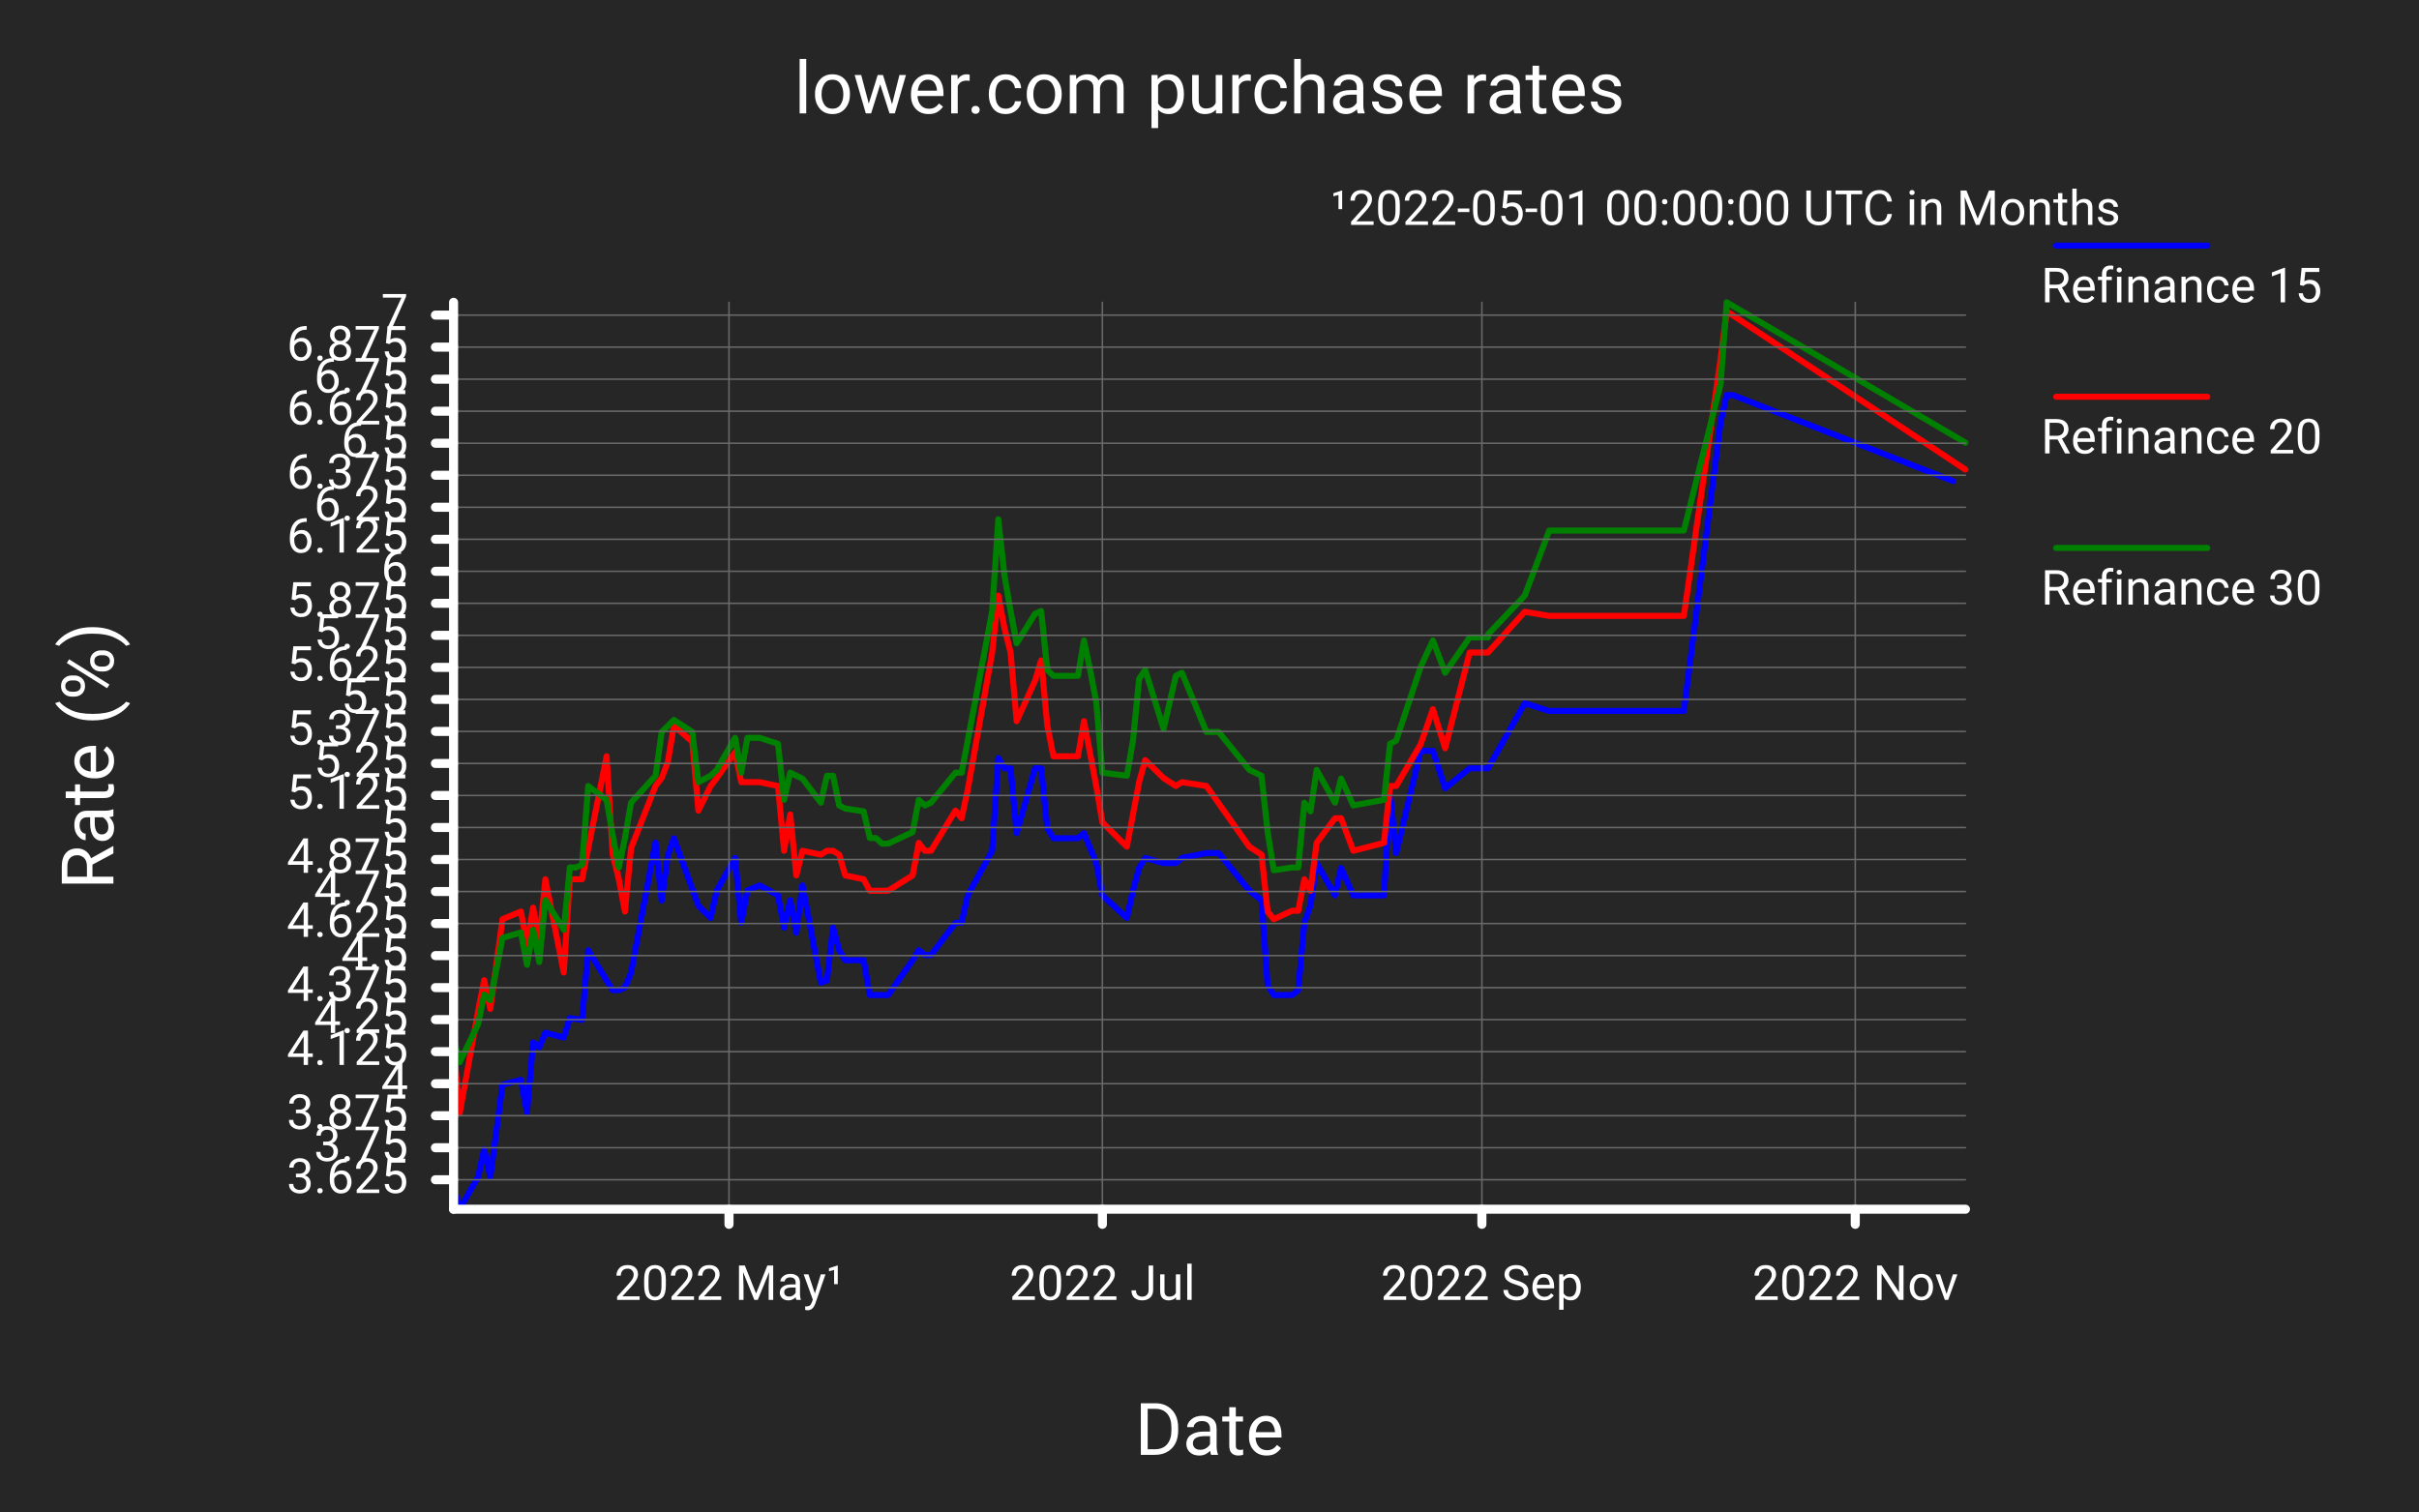
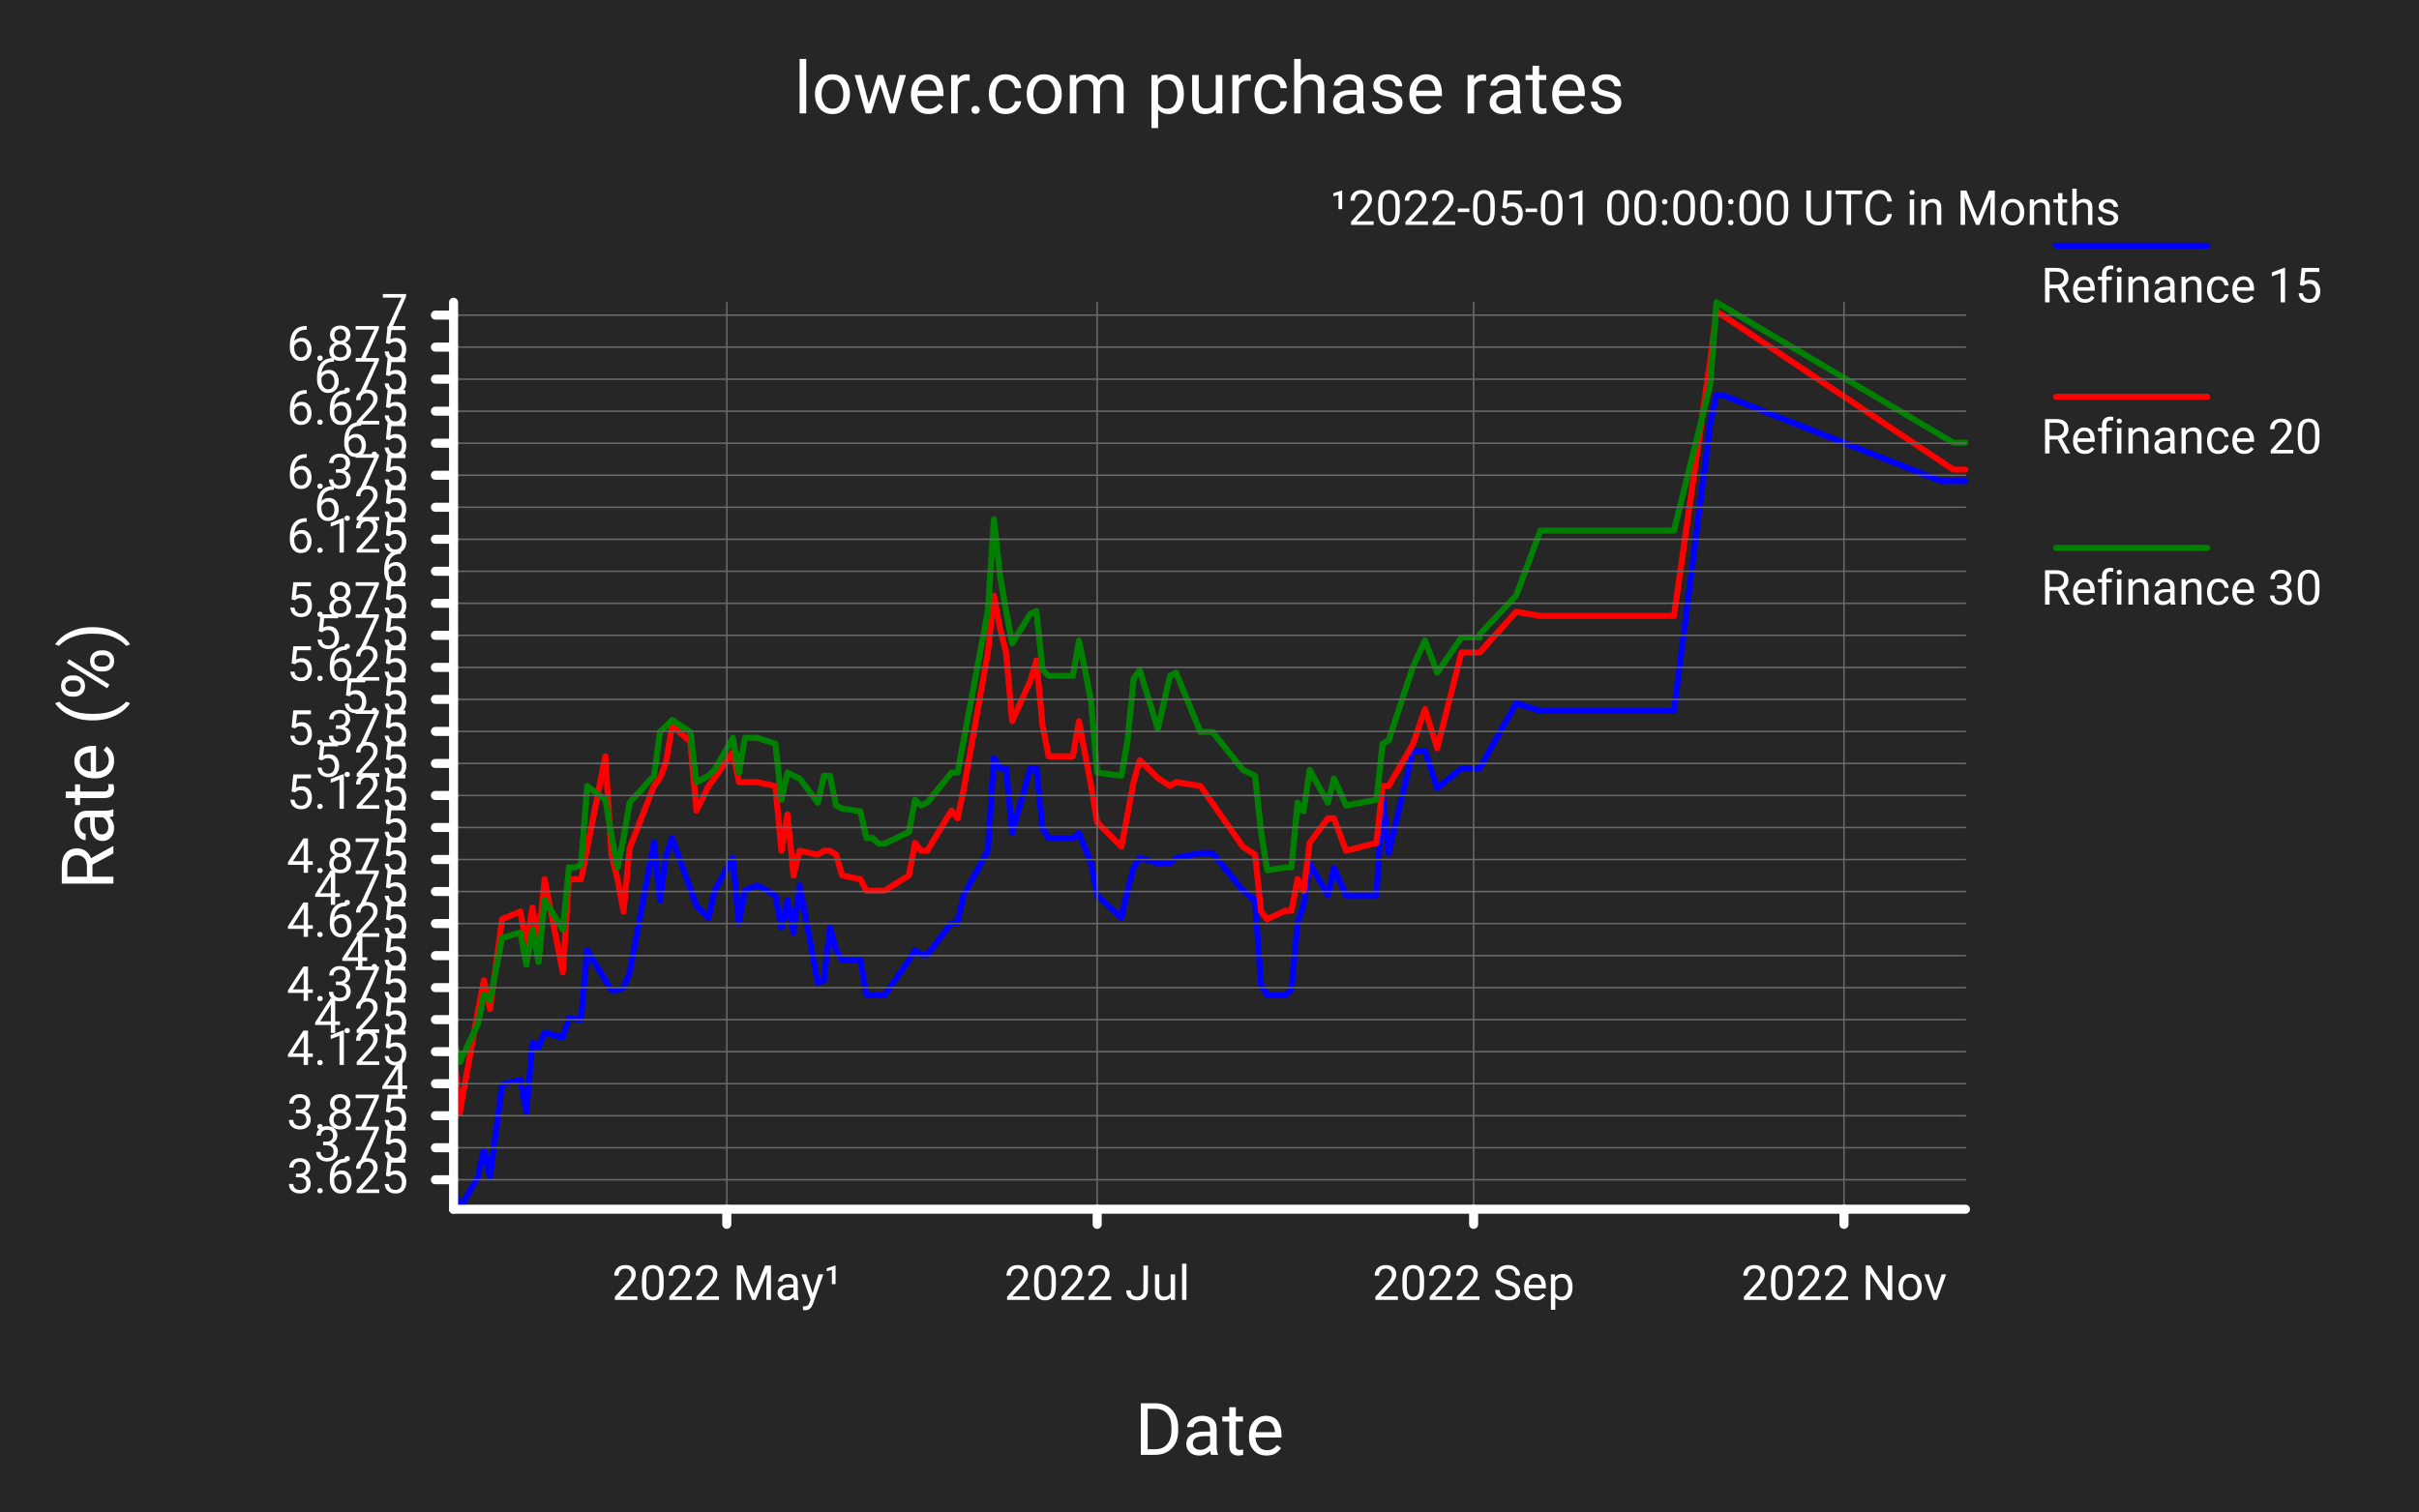
<svg xmlns="http://www.w3.org/2000/svg" class="poloto" width="800" height="500" viewBox="0 0 800 500">
  <style>.poloto{stroke-linecap:round;stroke-linejoin:round;font-family:Roboto,sans-serif;font-size:16px;}.poloto_background{fill:#262626;}.poloto_scatter{stroke-width:7}.poloto_tick_line{stroke:dimgray;stroke-width:0.5}.poloto_line{stroke-width:2}.poloto_text{fill: white;}.poloto_axis_lines{stroke: white;stroke-width:3;fill:none;stroke-dasharray:none}.poloto_title{font-size:24px;dominant-baseline:start;text-anchor:middle;}.poloto_xname{font-size:24px;dominant-baseline:start;text-anchor:middle;}.poloto_yname{font-size:24px;dominant-baseline:start;text-anchor:middle;}.poloto0stroke{stroke:blue;}.poloto1stroke{stroke:red;}.poloto2stroke{stroke:green;}.poloto3stroke{stroke:gold;}.poloto4stroke{stroke:aqua;}.poloto5stroke{stroke:lime;}.poloto6stroke{stroke:orange;}.poloto7stroke{stroke:chocolate;}.poloto0fill{fill:blue;}.poloto1fill{fill:red;}.poloto2fill{fill:green;}.poloto3fill{fill:gold;}.poloto4fill{fill:aqua;}.poloto5fill{fill:lime;}.poloto6fill{fill:orange;}.poloto7fill{fill:chocolate;}</style>
  <circle r="1e5" class="poloto_background" />
  <text class="poloto_text poloto_legend_text" x="675" y="100">Refinance 15</text>
  <line class="poloto_line poloto_legend_icon poloto0stroke poloto0legend" stroke="black" x1="680" x2="730" y1="81.25" y2="81.25" />
-   <path class="poloto_line poloto0stroke" fill="none" stroke="black" d=" M 150.00 392.46 L 152.02 400.00 L 158.10 389.32 L 160.12 380.17 L 162.15 389.32 L 162.15 389.32 L 166.19 358.81 L 172.27 357.20 L 174.29 367.88 L 176.32 344.83 L 178.34 346.44 L 180.36 341.61 L 186.44 343.22 L 188.46 336.78 L 188.46 336.78 L 192.51 337.37 L 194.53 314.32 L 200.61 324.32 L 202.63 327.54 L 204.66 327.54 L 206.68 326.69 L 208.70 321.78 L 216.80 278.73 L 218.83 297.88 L 220.85 283.05 L 222.87 277.29 L 222.87 277.29 L 230.97 299.58 L 235.02 303.64 L 237.04 294.58 L 243.12 283.81 L 245.14 305.25 L 247.17 294.58 L 247.17 294.58 L 251.21 292.88 L 257.29 296.19 L 259.31 306.86 L 259.31 306.86 L 261.34 297.80 L 263.36 308.56 L 265.38 292.88 L 271.46 325.08 L 273.48 324.32 L 275.51 306.86 L 275.51 306.86 L 277.53 314.32 L 279.55 317.63 L 285.63 317.63 L 287.65 329.15 L 289.68 329.15 L 291.70 329.15 L 293.72 329.15 L 301.82 317.63 L 303.85 314.32 L 305.87 315.93 L 307.89 315.93 L 307.89 315.93 L 315.99 305.25 L 318.02 305.25 L 320.04 296.19 L 328.14 281.36 L 330.16 250.76 L 332.19 254.15 L 334.21 254.15 L 336.23 275.59 L 342.31 254.15 L 344.33 254.15 L 346.36 273.90 L 348.38 277.29 L 356.48 277.29 L 358.50 275.59 L 360.53 280.59 L 362.55 285.51 L 364.57 296.19 L 372.67 303.64 L 374.70 294.58 L 376.72 287.12 L 378.74 283.81 L 384.82 285.51 L 388.87 285.51 L 390.89 283.81 L 398.99 282.20 L 398.99 282.20 L 398.99 282.20 L 398.99 282.20 L 398.99 282.20 L 398.99 282.20 L 403.04 282.20 L 403.04 282.20 L 403.04 282.20 L 403.04 282.20 L 403.04 282.20 L 403.04 282.20 L 413.16 294.58 L 417.21 297.80 L 419.23 325.93 L 421.26 329.15 L 427.33 329.15 L 429.35 327.54 L 431.38 305.25 L 433.40 299.49 L 435.43 285.51 L 441.50 296.19 L 441.50 296.19 L 443.52 287.12 L 447.57 296.19 L 447.57 296.19 L 457.69 296.19 L 459.72 262.46 L 461.74 282.20 L 469.84 248.39 L 473.89 248.39 L 473.89 248.39 L 477.94 260.76 L 486.03 254.15 L 486.03 254.15 L 486.03 254.15 L 486.03 254.15 L 486.03 254.15 L 486.03 254.15 L 486.03 254.15 L 486.03 254.15 L 486.03 254.15 L 492.11 254.15 L 504.25 232.63 L 512.35 235.17 L 512.35 235.17 L 518.42 235.17 L 526.52 235.17 L 528.54 235.17 L 528.54 235.17 L 528.54 235.17 L 528.54 235.17 L 528.54 235.17 L 554.86 235.17 L 556.88 235.17 L 569.03 139.75 L 571.05 130.68 L 573.08 130.68 L 645.95 159.15" />
+   <path class="poloto_line poloto0stroke" fill="none" stroke="black" d=" M 150.00 392.46 L 152.01 400.00 L 158.03 389.32 L 160.04 380.17 L 162.05 389.32 L 162.05 389.32 L 166.06 358.81 L 172.09 357.20 L 174.10 367.88 L 176.10 344.83 L 178.11 346.44 L 180.12 341.61 L 186.14 343.22 L 188.15 336.78 L 188.15 336.78 L 192.17 337.37 L 194.18 314.32 L 200.20 324.32 L 202.21 327.54 L 204.22 327.54 L 206.22 326.69 L 208.23 321.78 L 216.27 278.73 L 218.27 297.88 L 220.28 283.05 L 222.29 277.29 L 222.29 277.29 L 230.32 299.58 L 234.34 303.64 L 236.35 294.58 L 242.37 283.81 L 244.38 305.25 L 246.39 294.58 L 246.39 294.58 L 250.40 292.88 L 256.43 296.19 L 258.43 306.86 L 258.43 306.86 L 260.44 297.80 L 262.45 308.56 L 264.46 292.88 L 270.48 325.08 L 272.49 324.32 L 274.50 306.86 L 274.50 306.86 L 276.51 314.32 L 278.51 317.63 L 284.54 317.63 L 286.55 329.15 L 288.55 329.15 L 290.56 329.15 L 292.57 329.15 L 300.60 317.63 L 302.61 314.32 L 304.62 315.93 L 306.63 315.93 L 306.63 315.93 L 314.66 305.25 L 316.67 305.25 L 318.67 296.19 L 326.71 281.36 L 328.71 250.76 L 330.72 254.15 L 332.73 254.15 L 334.74 275.59 L 340.76 254.15 L 342.77 254.15 L 344.78 273.90 L 346.79 277.29 L 354.82 277.29 L 356.83 275.59 L 358.84 280.59 L 360.84 285.51 L 362.85 296.19 L 370.88 303.64 L 372.89 294.58 L 374.90 287.12 L 376.91 283.81 L 382.93 285.51 L 386.95 285.51 L 388.96 283.81 L 396.99 282.20 L 396.99 282.20 L 396.99 282.20 L 396.99 282.20 L 396.99 282.20 L 396.99 282.20 L 401.00 282.20 L 401.00 282.20 L 401.00 282.20 L 401.00 282.20 L 401.00 282.20 L 401.00 282.20 L 411.04 294.58 L 415.06 297.80 L 417.07 325.93 L 419.08 329.15 L 425.10 329.15 L 427.11 327.54 L 429.12 305.25 L 431.12 299.49 L 433.13 285.51 L 439.16 296.19 L 439.16 296.19 L 441.16 287.12 L 445.18 296.19 L 445.18 296.19 L 455.22 296.19 L 457.23 262.46 L 459.24 282.20 L 467.27 248.39 L 471.29 248.39 L 471.29 248.39 L 475.30 260.76 L 483.33 254.15 L 483.33 254.15 L 483.33 254.15 L 483.33 254.15 L 483.33 254.15 L 483.33 254.15 L 483.33 254.15 L 483.33 254.15 L 483.33 254.15 L 489.36 254.15 L 501.41 232.63 L 509.44 235.17 L 509.44 235.17 L 515.46 235.17 L 523.49 235.17 L 525.50 235.17 L 525.50 235.17 L 525.50 235.17 L 525.50 235.17 L 525.50 235.17 L 551.61 235.17 L 553.61 235.17 L 565.66 139.75 L 567.67 130.68 L 569.68 130.68 L 641.97 159.15 L 650.00 159.15" />
  <text class="poloto_text poloto_legend_text" x="675" y="150">Refinance 20</text>
  <line class="poloto_line poloto_legend_icon poloto1stroke poloto1legend" stroke="black" x1="680" x2="730" y1="131.25" y2="131.25" />
-   <path class="poloto_line poloto1stroke" fill="none" stroke="black" d=" M 150.00 345.68 L 152.02 368.31 L 158.10 334.58 L 160.12 324.24 L 162.15 333.73 L 162.15 333.73 L 166.19 304.07 L 172.27 301.53 L 174.29 312.29 L 176.32 300.25 L 178.34 311.02 L 180.36 290.85 L 186.44 321.69 L 188.46 290.85 L 188.46 290.85 L 192.51 290.85 L 192.51 290.85 L 200.61 250.17 L 202.63 282.71 L 204.66 290.85 L 206.68 301.53 L 208.70 280.59 L 216.80 260.00 L 218.83 257.37 L 220.85 252.12 L 222.87 240.08 L 228.95 245.34 L 230.97 268.14 L 235.02 260.00 L 237.04 257.37 L 243.12 248.81 L 245.14 258.73 L 247.17 258.73 L 247.17 258.73 L 251.21 258.73 L 257.29 260.00 L 259.31 281.44 L 259.31 281.44 L 261.34 269.41 L 263.36 289.58 L 265.38 281.44 L 271.46 282.71 L 273.48 281.44 L 275.51 281.44 L 275.51 281.44 L 277.53 282.71 L 279.55 289.58 L 285.63 290.85 L 287.65 294.66 L 289.68 294.66 L 291.70 294.66 L 293.72 294.66 L 301.82 289.58 L 303.85 278.81 L 305.87 281.44 L 307.89 281.44 L 307.89 281.44 L 315.99 268.14 L 318.02 270.68 L 320.04 261.27 L 328.14 215.85 L 330.16 197.03 L 332.19 207.80 L 334.21 215.85 L 336.23 238.56 L 342.31 225.17 L 344.33 218.47 L 346.36 239.92 L 348.38 250.17 L 356.48 250.17 L 358.50 238.56 L 360.53 249.32 L 362.55 260.00 L 364.57 272.03 L 372.67 280.08 L 374.70 269.41 L 376.72 258.73 L 378.74 251.44 L 384.82 257.37 L 388.87 260.00 L 390.89 258.73 L 398.99 260.00 L 398.99 260.00 L 398.99 260.00 L 398.99 260.00 L 398.99 260.00 L 398.99 260.00 L 398.99 260.00 L 398.99 260.00 L 398.99 260.00 L 398.99 260.00 L 398.99 260.00 L 398.99 260.00 L 413.16 280.08 L 417.21 282.71 L 419.23 301.53 L 421.26 304.07 L 427.33 301.27 L 429.35 301.27 L 431.38 290.85 L 433.40 294.66 L 435.43 278.81 L 441.50 270.68 L 441.50 270.68 L 443.52 270.68 L 447.57 281.44 L 447.57 281.44 L 457.69 278.81 L 459.72 260.00 L 461.74 260.00 L 469.84 246.19 L 473.89 234.58 L 473.89 234.58 L 477.94 247.54 L 486.03 215.85 L 486.03 215.85 L 486.03 215.85 L 486.03 215.85 L 486.03 215.85 L 486.03 215.85 L 486.03 215.85 L 486.03 215.85 L 486.03 215.85 L 492.11 215.85 L 504.25 202.37 L 512.35 203.73 L 516.40 203.73 L 518.42 203.73 L 518.42 203.73 L 528.54 203.73 L 530.57 203.73 L 530.57 203.73 L 530.57 203.73 L 530.57 203.73 L 554.86 203.73 L 556.88 203.73 L 569.03 118.81 L 571.05 102.97 L 571.05 102.97 L 650.00 155.34" />
+   <path class="poloto_line poloto1stroke" fill="none" stroke="black" d=" M 150.00 345.68 L 152.01 368.31 L 158.03 334.58 L 160.04 324.24 L 162.05 333.73 L 162.05 333.73 L 166.06 304.07 L 172.09 301.53 L 174.10 312.29 L 176.10 300.25 L 178.11 311.02 L 180.12 290.85 L 186.14 321.69 L 188.15 290.85 L 188.15 290.85 L 192.17 290.85 L 192.17 290.85 L 200.20 250.17 L 202.21 282.71 L 204.22 290.85 L 206.22 301.53 L 208.23 280.59 L 216.27 260.00 L 218.27 257.37 L 220.28 252.12 L 222.29 240.08 L 228.31 245.34 L 230.32 268.14 L 234.34 260.00 L 236.35 257.37 L 242.37 248.81 L 244.38 258.73 L 246.39 258.73 L 246.39 258.73 L 250.40 258.73 L 256.43 260.00 L 258.43 281.44 L 258.43 281.44 L 260.44 269.41 L 262.45 289.58 L 264.46 281.44 L 270.48 282.71 L 272.49 281.44 L 274.50 281.44 L 274.50 281.44 L 276.51 282.71 L 278.51 289.58 L 284.54 290.85 L 286.55 294.66 L 288.55 294.66 L 290.56 294.66 L 292.57 294.66 L 300.60 289.58 L 302.61 278.81 L 304.62 281.44 L 306.63 281.44 L 306.63 281.44 L 314.66 268.14 L 316.67 270.68 L 318.67 261.27 L 326.71 215.85 L 328.71 197.03 L 330.72 207.80 L 332.73 215.85 L 334.74 238.56 L 340.76 225.17 L 342.77 218.47 L 344.78 239.92 L 346.79 250.17 L 354.82 250.17 L 356.83 238.56 L 358.84 249.32 L 360.84 260.00 L 362.85 272.03 L 370.88 280.08 L 372.89 269.41 L 374.90 258.73 L 376.91 251.44 L 382.93 257.37 L 386.95 260.00 L 388.96 258.73 L 396.99 260.00 L 396.99 260.00 L 396.99 260.00 L 396.99 260.00 L 396.99 260.00 L 396.99 260.00 L 396.99 260.00 L 396.99 260.00 L 396.99 260.00 L 396.99 260.00 L 396.99 260.00 L 396.99 260.00 L 411.04 280.08 L 415.06 282.71 L 417.07 301.53 L 419.08 304.07 L 425.10 301.27 L 427.11 301.27 L 429.12 290.85 L 431.12 294.66 L 433.13 278.81 L 439.16 270.68 L 439.16 270.68 L 441.16 270.68 L 445.18 281.44 L 445.18 281.44 L 455.22 278.81 L 457.23 260.00 L 459.24 260.00 L 467.27 246.19 L 471.29 234.58 L 471.29 234.58 L 475.30 247.54 L 483.33 215.85 L 483.33 215.85 L 483.33 215.85 L 483.33 215.85 L 483.33 215.85 L 483.33 215.85 L 483.33 215.85 L 483.33 215.85 L 483.33 215.85 L 489.36 215.85 L 501.41 202.37 L 509.44 203.73 L 513.45 203.73 L 515.46 203.73 L 515.46 203.73 L 525.50 203.73 L 527.51 203.73 L 527.51 203.73 L 527.51 203.73 L 527.51 203.73 L 551.61 203.73 L 553.61 203.73 L 565.66 118.81 L 567.67 102.97 L 567.67 102.97 L 645.98 155.34 L 650.00 155.34" />
  <text class="poloto_text poloto_legend_text" x="675" y="200">Refinance 30</text>
  <line class="poloto_line poloto_legend_icon poloto2stroke poloto2legend" stroke="black" x1="680" x2="730" y1="181.25" y2="181.25" />
-   <path class="poloto_line poloto2stroke" fill="none" stroke="black" d=" M 150.00 343.31 L 152.02 351.36 L 158.10 338.81 L 160.12 328.98 L 162.15 330.85 L 162.15 330.85 L 166.19 310.25 L 172.27 308.47 L 174.29 319.15 L 176.32 307.54 L 178.34 318.22 L 180.36 297.71 L 186.44 307.54 L 188.46 286.95 L 190.49 286.95 L 192.51 286.02 L 194.53 260.00 L 200.61 264.58 L 202.63 276.27 L 204.66 286.95 L 206.68 277.20 L 208.70 265.51 L 216.80 256.61 L 218.83 242.12 L 220.85 240.17 L 222.87 238.14 L 228.95 242.12 L 230.97 258.73 L 235.02 256.61 L 237.04 254.66 L 243.12 244.07 L 245.14 255.59 L 247.17 244.07 L 247.17 244.07 L 251.21 244.07 L 257.29 246.02 L 259.31 264.58 L 259.31 264.58 L 261.34 255.59 L 263.36 256.61 L 265.38 257.54 L 271.46 265.51 L 273.48 256.61 L 275.51 256.61 L 275.51 256.61 L 277.53 266.44 L 279.55 267.46 L 285.63 268.39 L 287.65 277.20 L 289.68 277.20 L 291.70 279.07 L 293.72 279.07 L 301.82 275.25 L 303.85 264.58 L 305.87 266.44 L 307.89 265.51 L 307.89 265.51 L 315.99 255.59 L 318.02 255.59 L 320.04 245.00 L 328.14 202.12 L 330.16 171.78 L 332.19 190.34 L 334.21 202.12 L 336.23 212.80 L 342.31 203.05 L 344.33 202.12 L 346.36 221.61 L 348.38 223.56 L 356.48 223.56 L 358.50 211.86 L 360.53 221.61 L 362.55 232.29 L 364.57 255.59 L 372.67 256.61 L 374.70 245.00 L 376.72 224.58 L 378.74 221.61 L 384.82 241.10 L 388.87 223.56 L 390.89 222.54 L 398.99 242.12 L 398.99 242.12 L 398.99 242.12 L 398.99 242.12 L 398.99 242.12 L 398.99 242.12 L 403.04 242.12 L 403.04 242.12 L 403.04 242.12 L 403.04 242.12 L 403.04 242.12 L 403.04 242.12 L 413.16 254.66 L 417.21 256.61 L 419.23 275.25 L 421.26 287.88 L 427.33 286.95 L 429.35 286.95 L 431.38 265.51 L 433.40 268.39 L 435.43 254.66 L 441.50 265.51 L 441.50 265.51 L 443.52 257.54 L 447.57 266.44 L 447.57 266.44 L 457.69 264.58 L 459.72 246.02 L 461.74 245.00 L 469.84 220.59 L 473.89 211.86 L 473.89 211.86 L 477.94 222.54 L 486.03 210.85 L 486.03 210.85 L 486.03 210.85 L 486.03 210.85 L 486.03 210.85 L 486.03 210.85 L 486.03 210.85 L 486.03 210.85 L 492.11 210.85 L 492.11 209.83 L 504.25 197.03 L 512.35 175.51 L 512.35 175.51 L 518.42 175.51 L 518.42 175.51 L 528.54 175.51 L 530.57 175.51 L 530.57 175.51 L 530.57 175.51 L 530.57 175.51 L 554.86 175.51 L 556.88 175.51 L 569.03 127.03 L 571.05 100.00 L 571.05 100.00 L 650.00 146.44" />
+   <path class="poloto_line poloto2stroke" fill="none" stroke="black" d=" M 150.00 343.31 L 152.01 351.36 L 158.03 338.81 L 160.04 328.98 L 162.05 330.85 L 162.05 330.85 L 166.06 310.25 L 172.09 308.47 L 174.10 319.15 L 176.10 307.54 L 178.11 318.22 L 180.12 297.71 L 186.14 307.54 L 188.15 286.95 L 190.16 286.95 L 192.17 286.02 L 194.18 260.00 L 200.20 264.58 L 202.21 276.27 L 204.22 286.95 L 206.22 277.20 L 208.23 265.51 L 216.27 256.61 L 218.27 242.12 L 220.28 240.17 L 222.29 238.14 L 228.31 242.12 L 230.32 258.73 L 234.34 256.61 L 236.35 254.66 L 242.37 244.07 L 244.38 255.59 L 246.39 244.07 L 246.39 244.07 L 250.40 244.07 L 256.43 246.02 L 258.43 264.58 L 258.43 264.58 L 260.44 255.59 L 262.45 256.61 L 264.46 257.54 L 270.48 265.51 L 272.49 256.61 L 274.50 256.61 L 274.50 256.61 L 276.51 266.44 L 278.51 267.46 L 284.54 268.39 L 286.55 277.20 L 288.55 277.20 L 290.56 279.07 L 292.57 279.07 L 300.60 275.25 L 302.61 264.58 L 304.62 266.44 L 306.63 265.51 L 306.63 265.51 L 314.66 255.59 L 316.67 255.59 L 318.67 245.00 L 326.71 202.12 L 328.71 171.78 L 330.72 190.34 L 332.73 202.12 L 334.74 212.80 L 340.76 203.05 L 342.77 202.12 L 344.78 221.61 L 346.79 223.56 L 354.82 223.56 L 356.83 211.86 L 358.84 221.61 L 360.84 232.29 L 362.85 255.59 L 370.88 256.61 L 372.89 245.00 L 374.90 224.58 L 376.91 221.61 L 382.93 241.10 L 386.95 223.56 L 388.96 222.54 L 396.99 242.12 L 396.99 242.12 L 396.99 242.12 L 396.99 242.12 L 396.99 242.12 L 396.99 242.12 L 401.00 242.12 L 401.00 242.12 L 401.00 242.12 L 401.00 242.12 L 401.00 242.12 L 401.00 242.12 L 411.04 254.66 L 415.06 256.61 L 417.07 275.25 L 419.08 287.88 L 425.10 286.95 L 427.11 286.95 L 429.12 265.51 L 431.12 268.39 L 433.13 254.66 L 439.16 265.51 L 439.16 265.51 L 441.16 257.54 L 445.18 266.44 L 445.18 266.44 L 455.22 264.58 L 457.23 246.02 L 459.24 245.00 L 467.27 220.59 L 471.29 211.86 L 471.29 211.86 L 475.30 222.54 L 483.33 210.85 L 483.33 210.85 L 483.33 210.85 L 483.33 210.85 L 483.33 210.85 L 483.33 210.85 L 483.33 210.85 L 483.33 210.85 L 489.36 210.85 L 489.36 209.83 L 501.41 197.03 L 509.44 175.51 L 509.44 175.51 L 515.46 175.51 L 515.46 175.51 L 525.50 175.51 L 527.51 175.51 L 527.51 175.51 L 527.51 175.51 L 527.51 175.51 L 551.61 175.51 L 553.61 175.51 L 565.66 127.03 L 567.67 100.00 L 567.67 100.00 L 645.98 146.44 L 650.00 146.44" />
  <text class="poloto_labels poloto_text poloto_title" x="400" y="37.5">lower.com purchase rates</text>
  <text class="poloto_labels poloto_text poloto_xname" x="400" y="481.25">Date</text>
  <text class="poloto_labels poloto_text poloto_yname" transform="rotate(-90,37.5,250)" x="37.5" y="250">Rate (%)</text>
  <text class="poloto_tick_labels poloto_text" dominant-baseline="middle" text-anchor="start" x="150" y="70" />
  <line class="poloto_axis_lines" stroke="black" x1="150" x2="144" y1="390.254" y2="390.254" />
  <line class="poloto_tick_line" stroke="black" x1="150" x2="650" y1="390.254" y2="390.254" />
  <text class="poloto_tick_labels poloto_text" dominant-baseline="middle" text-anchor="end" x="135" y="390.254">3.625</text>
  <line class="poloto_axis_lines" stroke="black" x1="150" x2="144" y1="379.661" y2="379.661" />
  <line class="poloto_tick_line" stroke="black" x1="150" x2="650" y1="379.661" y2="379.661" />
  <text class="poloto_tick_labels poloto_text" dominant-baseline="middle" text-anchor="end" x="135" y="379.661">3.75</text>
  <line class="poloto_axis_lines" stroke="black" x1="150" x2="144" y1="369.068" y2="369.068" />
  <line class="poloto_tick_line" stroke="black" x1="150" x2="650" y1="369.068" y2="369.068" />
  <text class="poloto_tick_labels poloto_text" dominant-baseline="middle" text-anchor="end" x="135" y="369.068">3.875</text>
  <line class="poloto_axis_lines" stroke="black" x1="150" x2="144" y1="358.475" y2="358.475" />
  <line class="poloto_tick_line" stroke="black" x1="150" x2="650" y1="358.475" y2="358.475" />
  <text class="poloto_tick_labels poloto_text" dominant-baseline="middle" text-anchor="end" x="135" y="358.475">4</text>
  <line class="poloto_axis_lines" stroke="black" x1="150" x2="144" y1="347.881" y2="347.881" />
  <line class="poloto_tick_line" stroke="black" x1="150" x2="650" y1="347.881" y2="347.881" />
  <text class="poloto_tick_labels poloto_text" dominant-baseline="middle" text-anchor="end" x="135" y="347.881">4.125</text>
  <line class="poloto_axis_lines" stroke="black" x1="150" x2="144" y1="337.288" y2="337.288" />
  <line class="poloto_tick_line" stroke="black" x1="150" x2="650" y1="337.288" y2="337.288" />
  <text class="poloto_tick_labels poloto_text" dominant-baseline="middle" text-anchor="end" x="135" y="337.288">4.25</text>
  <line class="poloto_axis_lines" stroke="black" x1="150" x2="144" y1="326.695" y2="326.695" />
  <line class="poloto_tick_line" stroke="black" x1="150" x2="650" y1="326.695" y2="326.695" />
  <text class="poloto_tick_labels poloto_text" dominant-baseline="middle" text-anchor="end" x="135" y="326.695">4.375</text>
  <line class="poloto_axis_lines" stroke="black" x1="150" x2="144" y1="316.102" y2="316.102" />
  <line class="poloto_tick_line" stroke="black" x1="150" x2="650" y1="316.102" y2="316.102" />
  <text class="poloto_tick_labels poloto_text" dominant-baseline="middle" text-anchor="end" x="135" y="316.102">4.5</text>
  <line class="poloto_axis_lines" stroke="black" x1="150" x2="144" y1="305.508" y2="305.508" />
  <line class="poloto_tick_line" stroke="black" x1="150" x2="650" y1="305.508" y2="305.508" />
  <text class="poloto_tick_labels poloto_text" dominant-baseline="middle" text-anchor="end" x="135" y="305.508">4.625</text>
  <line class="poloto_axis_lines" stroke="black" x1="150" x2="144" y1="294.915" y2="294.915" />
  <line class="poloto_tick_line" stroke="black" x1="150" x2="650" y1="294.915" y2="294.915" />
  <text class="poloto_tick_labels poloto_text" dominant-baseline="middle" text-anchor="end" x="135" y="294.915">4.75</text>
  <line class="poloto_axis_lines" stroke="black" x1="150" x2="144" y1="284.322" y2="284.322" />
  <line class="poloto_tick_line" stroke="black" x1="150" x2="650" y1="284.322" y2="284.322" />
  <text class="poloto_tick_labels poloto_text" dominant-baseline="middle" text-anchor="end" x="135" y="284.322">4.875</text>
  <line class="poloto_axis_lines" stroke="black" x1="150" x2="144" y1="273.729" y2="273.729" />
  <line class="poloto_tick_line" stroke="black" x1="150" x2="650" y1="273.729" y2="273.729" />
  <text class="poloto_tick_labels poloto_text" dominant-baseline="middle" text-anchor="end" x="135" y="273.729">5</text>
  <line class="poloto_axis_lines" stroke="black" x1="150" x2="144" y1="263.136" y2="263.136" />
  <line class="poloto_tick_line" stroke="black" x1="150" x2="650" y1="263.136" y2="263.136" />
  <text class="poloto_tick_labels poloto_text" dominant-baseline="middle" text-anchor="end" x="135" y="263.136">5.125</text>
  <line class="poloto_axis_lines" stroke="black" x1="150" x2="144" y1="252.542" y2="252.542" />
  <line class="poloto_tick_line" stroke="black" x1="150" x2="650" y1="252.542" y2="252.542" />
  <text class="poloto_tick_labels poloto_text" dominant-baseline="middle" text-anchor="end" x="135" y="252.542">5.25</text>
  <line class="poloto_axis_lines" stroke="black" x1="150" x2="144" y1="241.949" y2="241.949" />
  <line class="poloto_tick_line" stroke="black" x1="150" x2="650" y1="241.949" y2="241.949" />
  <text class="poloto_tick_labels poloto_text" dominant-baseline="middle" text-anchor="end" x="135" y="241.949">5.375</text>
  <line class="poloto_axis_lines" stroke="black" x1="150" x2="144" y1="231.356" y2="231.356" />
  <line class="poloto_tick_line" stroke="black" x1="150" x2="650" y1="231.356" y2="231.356" />
  <text class="poloto_tick_labels poloto_text" dominant-baseline="middle" text-anchor="end" x="135" y="231.356">5.5</text>
  <line class="poloto_axis_lines" stroke="black" x1="150" x2="144" y1="220.763" y2="220.763" />
  <line class="poloto_tick_line" stroke="black" x1="150" x2="650" y1="220.763" y2="220.763" />
  <text class="poloto_tick_labels poloto_text" dominant-baseline="middle" text-anchor="end" x="135" y="220.763">5.625</text>
  <line class="poloto_axis_lines" stroke="black" x1="150" x2="144" y1="210.169" y2="210.169" />
  <line class="poloto_tick_line" stroke="black" x1="150" x2="650" y1="210.169" y2="210.169" />
  <text class="poloto_tick_labels poloto_text" dominant-baseline="middle" text-anchor="end" x="135" y="210.169">5.75</text>
  <line class="poloto_axis_lines" stroke="black" x1="150" x2="144" y1="199.576" y2="199.576" />
  <line class="poloto_tick_line" stroke="black" x1="150" x2="650" y1="199.576" y2="199.576" />
  <text class="poloto_tick_labels poloto_text" dominant-baseline="middle" text-anchor="end" x="135" y="199.576">5.875</text>
  <line class="poloto_axis_lines" stroke="black" x1="150" x2="144" y1="188.983" y2="188.983" />
  <line class="poloto_tick_line" stroke="black" x1="150" x2="650" y1="188.983" y2="188.983" />
  <text class="poloto_tick_labels poloto_text" dominant-baseline="middle" text-anchor="end" x="135" y="188.983">6</text>
  <line class="poloto_axis_lines" stroke="black" x1="150" x2="144" y1="178.39" y2="178.39" />
  <line class="poloto_tick_line" stroke="black" x1="150" x2="650" y1="178.39" y2="178.39" />
  <text class="poloto_tick_labels poloto_text" dominant-baseline="middle" text-anchor="end" x="135" y="178.39">6.125</text>
  <line class="poloto_axis_lines" stroke="black" x1="150" x2="144" y1="167.797" y2="167.797" />
  <line class="poloto_tick_line" stroke="black" x1="150" x2="650" y1="167.797" y2="167.797" />
  <text class="poloto_tick_labels poloto_text" dominant-baseline="middle" text-anchor="end" x="135" y="167.797">6.25</text>
  <line class="poloto_axis_lines" stroke="black" x1="150" x2="144" y1="157.203" y2="157.203" />
  <line class="poloto_tick_line" stroke="black" x1="150" x2="650" y1="157.203" y2="157.203" />
  <text class="poloto_tick_labels poloto_text" dominant-baseline="middle" text-anchor="end" x="135" y="157.203">6.375</text>
  <line class="poloto_axis_lines" stroke="black" x1="150" x2="144" y1="146.61" y2="146.61" />
  <line class="poloto_tick_line" stroke="black" x1="150" x2="650" y1="146.61" y2="146.61" />
  <text class="poloto_tick_labels poloto_text" dominant-baseline="middle" text-anchor="end" x="135" y="146.61">6.5</text>
  <line class="poloto_axis_lines" stroke="black" x1="150" x2="144" y1="136.017" y2="136.017" />
  <line class="poloto_tick_line" stroke="black" x1="150" x2="650" y1="136.017" y2="136.017" />
  <text class="poloto_tick_labels poloto_text" dominant-baseline="middle" text-anchor="end" x="135" y="136.017">6.625</text>
  <line class="poloto_axis_lines" stroke="black" x1="150" x2="144" y1="125.424" y2="125.424" />
  <line class="poloto_tick_line" stroke="black" x1="150" x2="650" y1="125.424" y2="125.424" />
  <text class="poloto_tick_labels poloto_text" dominant-baseline="middle" text-anchor="end" x="135" y="125.424">6.75</text>
  <line class="poloto_axis_lines" stroke="black" x1="150" x2="144" y1="114.831" y2="114.831" />
  <line class="poloto_tick_line" stroke="black" x1="150" x2="650" y1="114.831" y2="114.831" />
  <text class="poloto_tick_labels poloto_text" dominant-baseline="middle" text-anchor="end" x="135" y="114.831">6.875</text>
  <line class="poloto_axis_lines" stroke="black" x1="150" x2="144" y1="104.237" y2="104.237" />
  <line class="poloto_tick_line" stroke="black" x1="150" x2="650" y1="104.237" y2="104.237" />
  <text class="poloto_tick_labels poloto_text" dominant-baseline="middle" text-anchor="end" x="135" y="104.237">7</text>
  <text class="poloto_tick_labels poloto_text" dominant-baseline="middle" text-anchor="start" x="440" y="70">¹2022-05-01 00:00:00 UTC in Months</text>
-   <line class="poloto_axis_lines" stroke="black" x1="241.093" x2="241.093" y1="400" y2="405" />
-   <line class="poloto_tick_line" stroke="black" x1="241.093" x2="241.093" y1="400" y2="100" />
-   <text class="poloto_tick_labels poloto_text" dominant-baseline="start" text-anchor="middle" x="241.093" y="430">2022 May¹</text>
-   <line class="poloto_axis_lines" stroke="black" x1="364.575" x2="364.575" y1="400" y2="405" />
-   <line class="poloto_tick_line" stroke="black" x1="364.575" x2="364.575" y1="400" y2="100" />
-   <text class="poloto_tick_labels poloto_text" dominant-baseline="start" text-anchor="middle" x="364.575" y="430">2022 Jul</text>
-   <line class="poloto_axis_lines" stroke="black" x1="490.081" x2="490.081" y1="400" y2="405" />
-   <line class="poloto_tick_line" stroke="black" x1="490.081" x2="490.081" y1="400" y2="100" />
-   <text class="poloto_tick_labels poloto_text" dominant-baseline="start" text-anchor="middle" x="490.081" y="430">2022 Sep</text>
-   <line class="poloto_axis_lines" stroke="black" x1="613.563" x2="613.563" y1="400" y2="405" />
-   <line class="poloto_tick_line" stroke="black" x1="613.563" x2="613.563" y1="400" y2="100" />
-   <text class="poloto_tick_labels poloto_text" dominant-baseline="start" text-anchor="middle" x="613.563" y="430">2022 Nov</text>
+   <line class="poloto_axis_lines" stroke="black" x1="240.361" x2="240.361" y1="400" y2="405" />
+   <line class="poloto_tick_line" stroke="black" x1="240.361" x2="240.361" y1="400" y2="100" />
+   <text class="poloto_tick_labels poloto_text" dominant-baseline="start" text-anchor="middle" x="240.361" y="430">2022 May¹</text>
+   <line class="poloto_axis_lines" stroke="black" x1="362.851" x2="362.851" y1="400" y2="405" />
+   <line class="poloto_tick_line" stroke="black" x1="362.851" x2="362.851" y1="400" y2="100" />
+   <text class="poloto_tick_labels poloto_text" dominant-baseline="start" text-anchor="middle" x="362.851" y="430">2022 Jul</text>
+   <line class="poloto_axis_lines" stroke="black" x1="487.349" x2="487.349" y1="400" y2="405" />
+   <line class="poloto_tick_line" stroke="black" x1="487.349" x2="487.349" y1="400" y2="100" />
+   <text class="poloto_tick_labels poloto_text" dominant-baseline="start" text-anchor="middle" x="487.349" y="430">2022 Sep</text>
+   <line class="poloto_axis_lines" stroke="black" x1="609.839" x2="609.839" y1="400" y2="405" />
+   <line class="poloto_tick_line" stroke="black" x1="609.839" x2="609.839" y1="400" y2="100" />
+   <text class="poloto_tick_labels poloto_text" dominant-baseline="start" text-anchor="middle" x="609.839" y="430">2022 Nov</text>
  <path stroke="black" fill="none" class="poloto_axis_lines" d=" M 150 400 L 650 400" />
  <path stroke="black" fill="none" class="poloto_axis_lines" d=" M 150 400 L 150 100" />
</svg>
